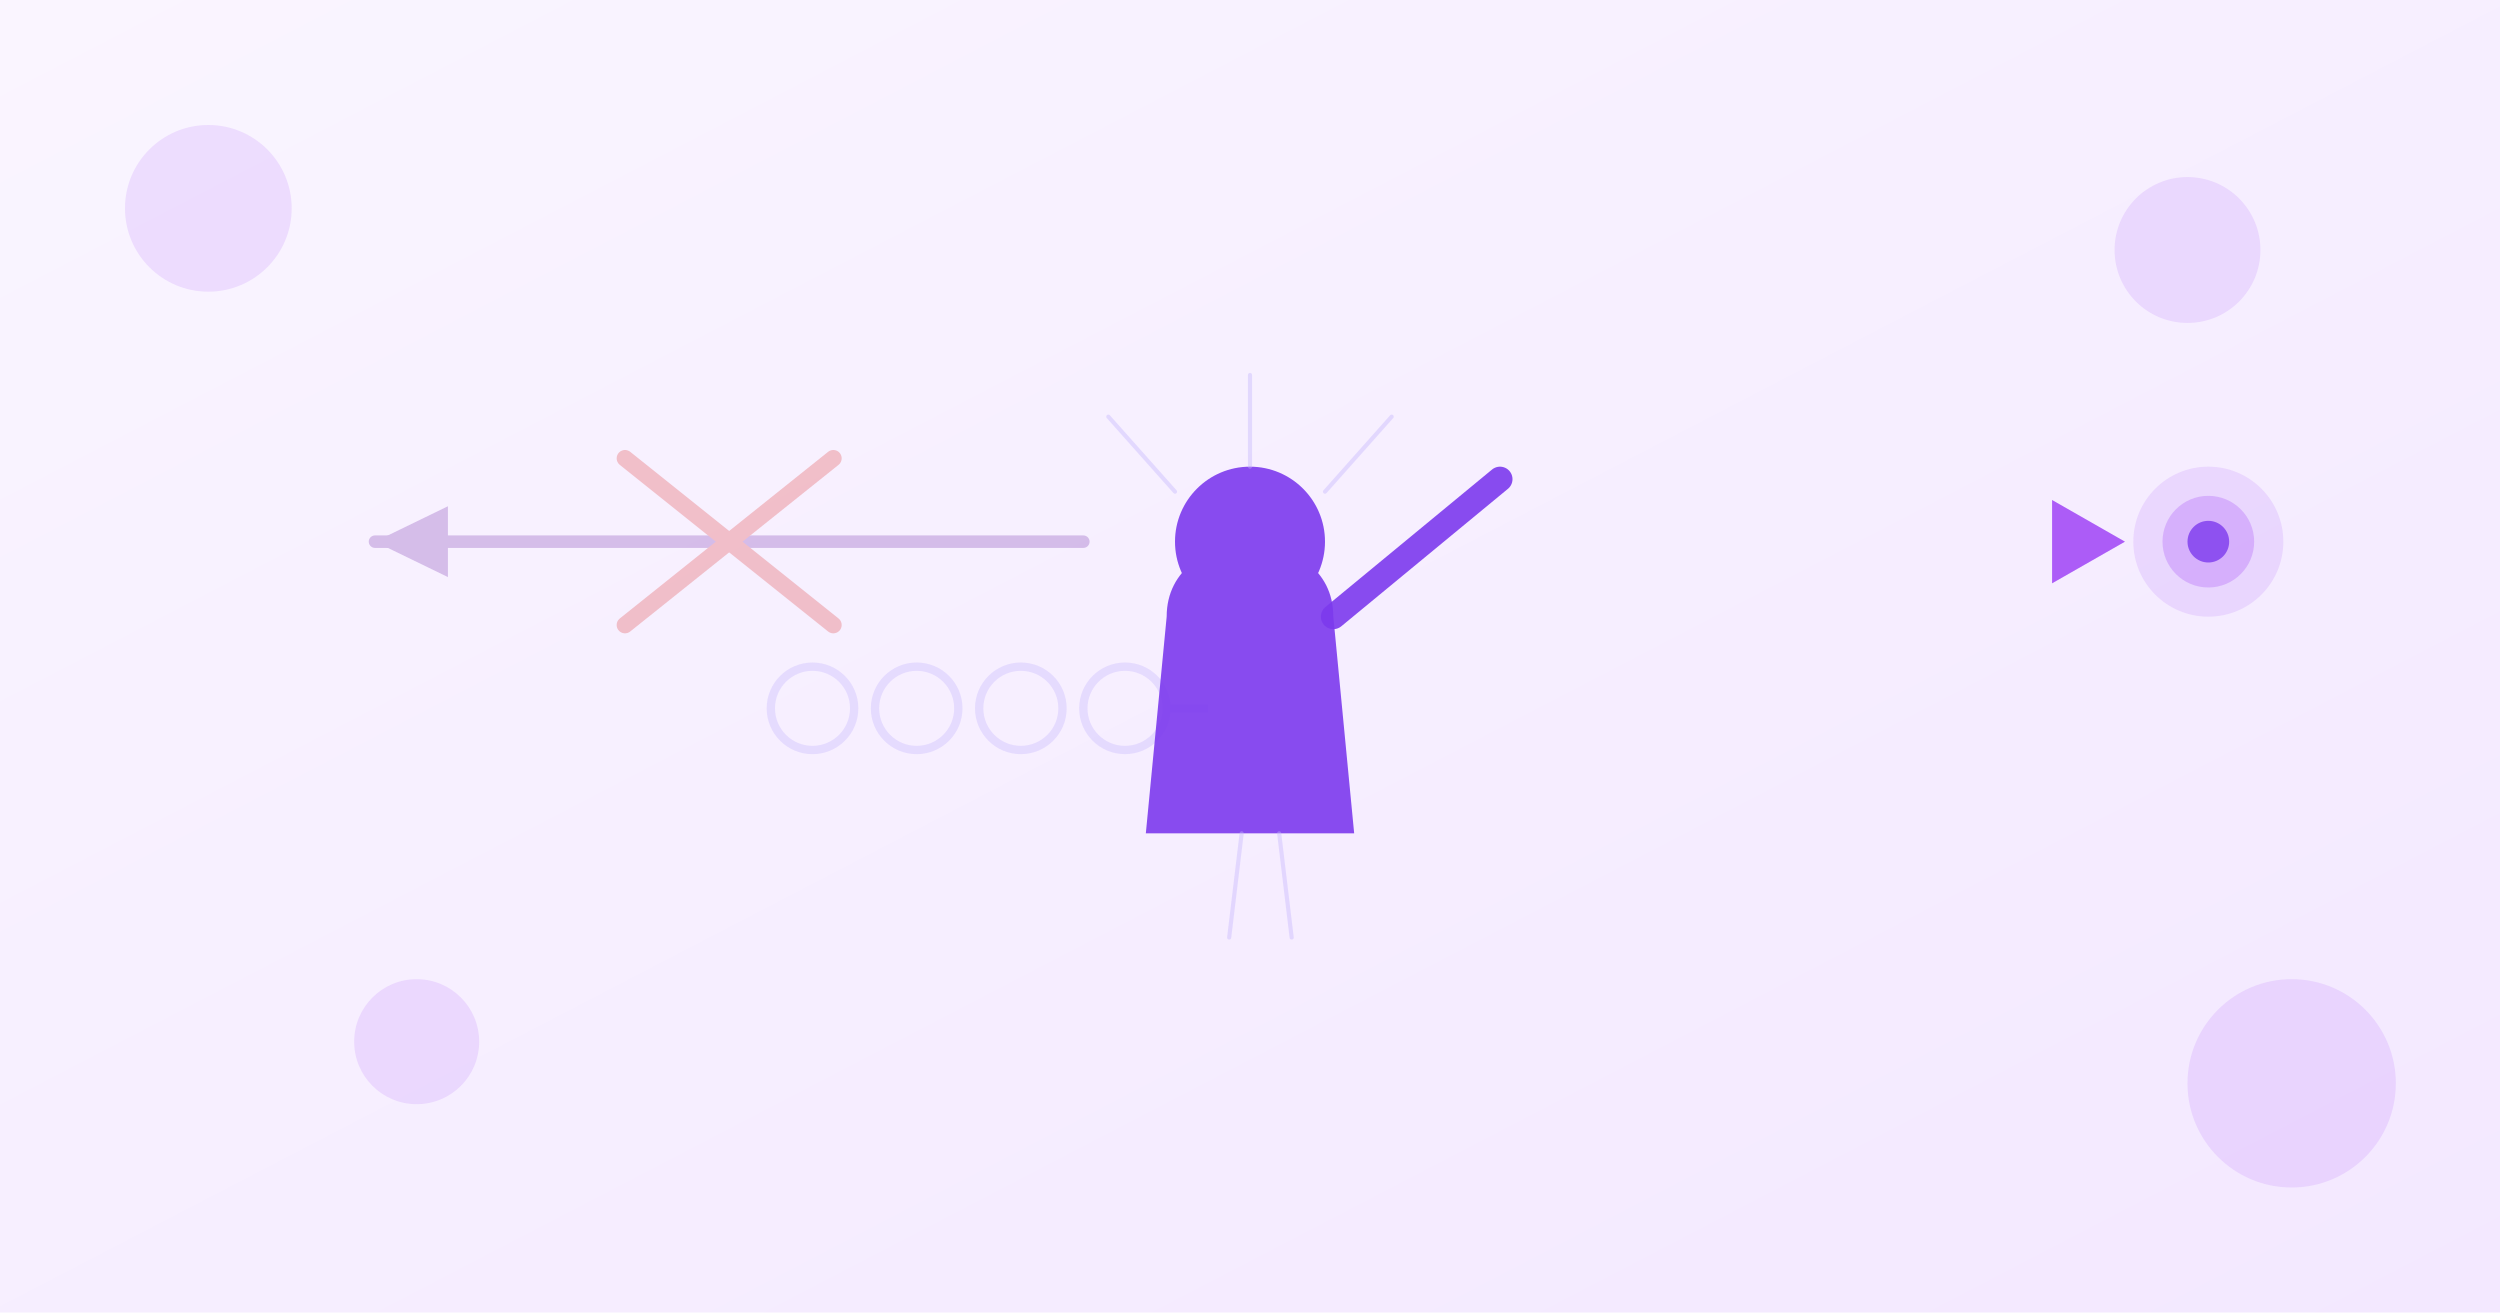
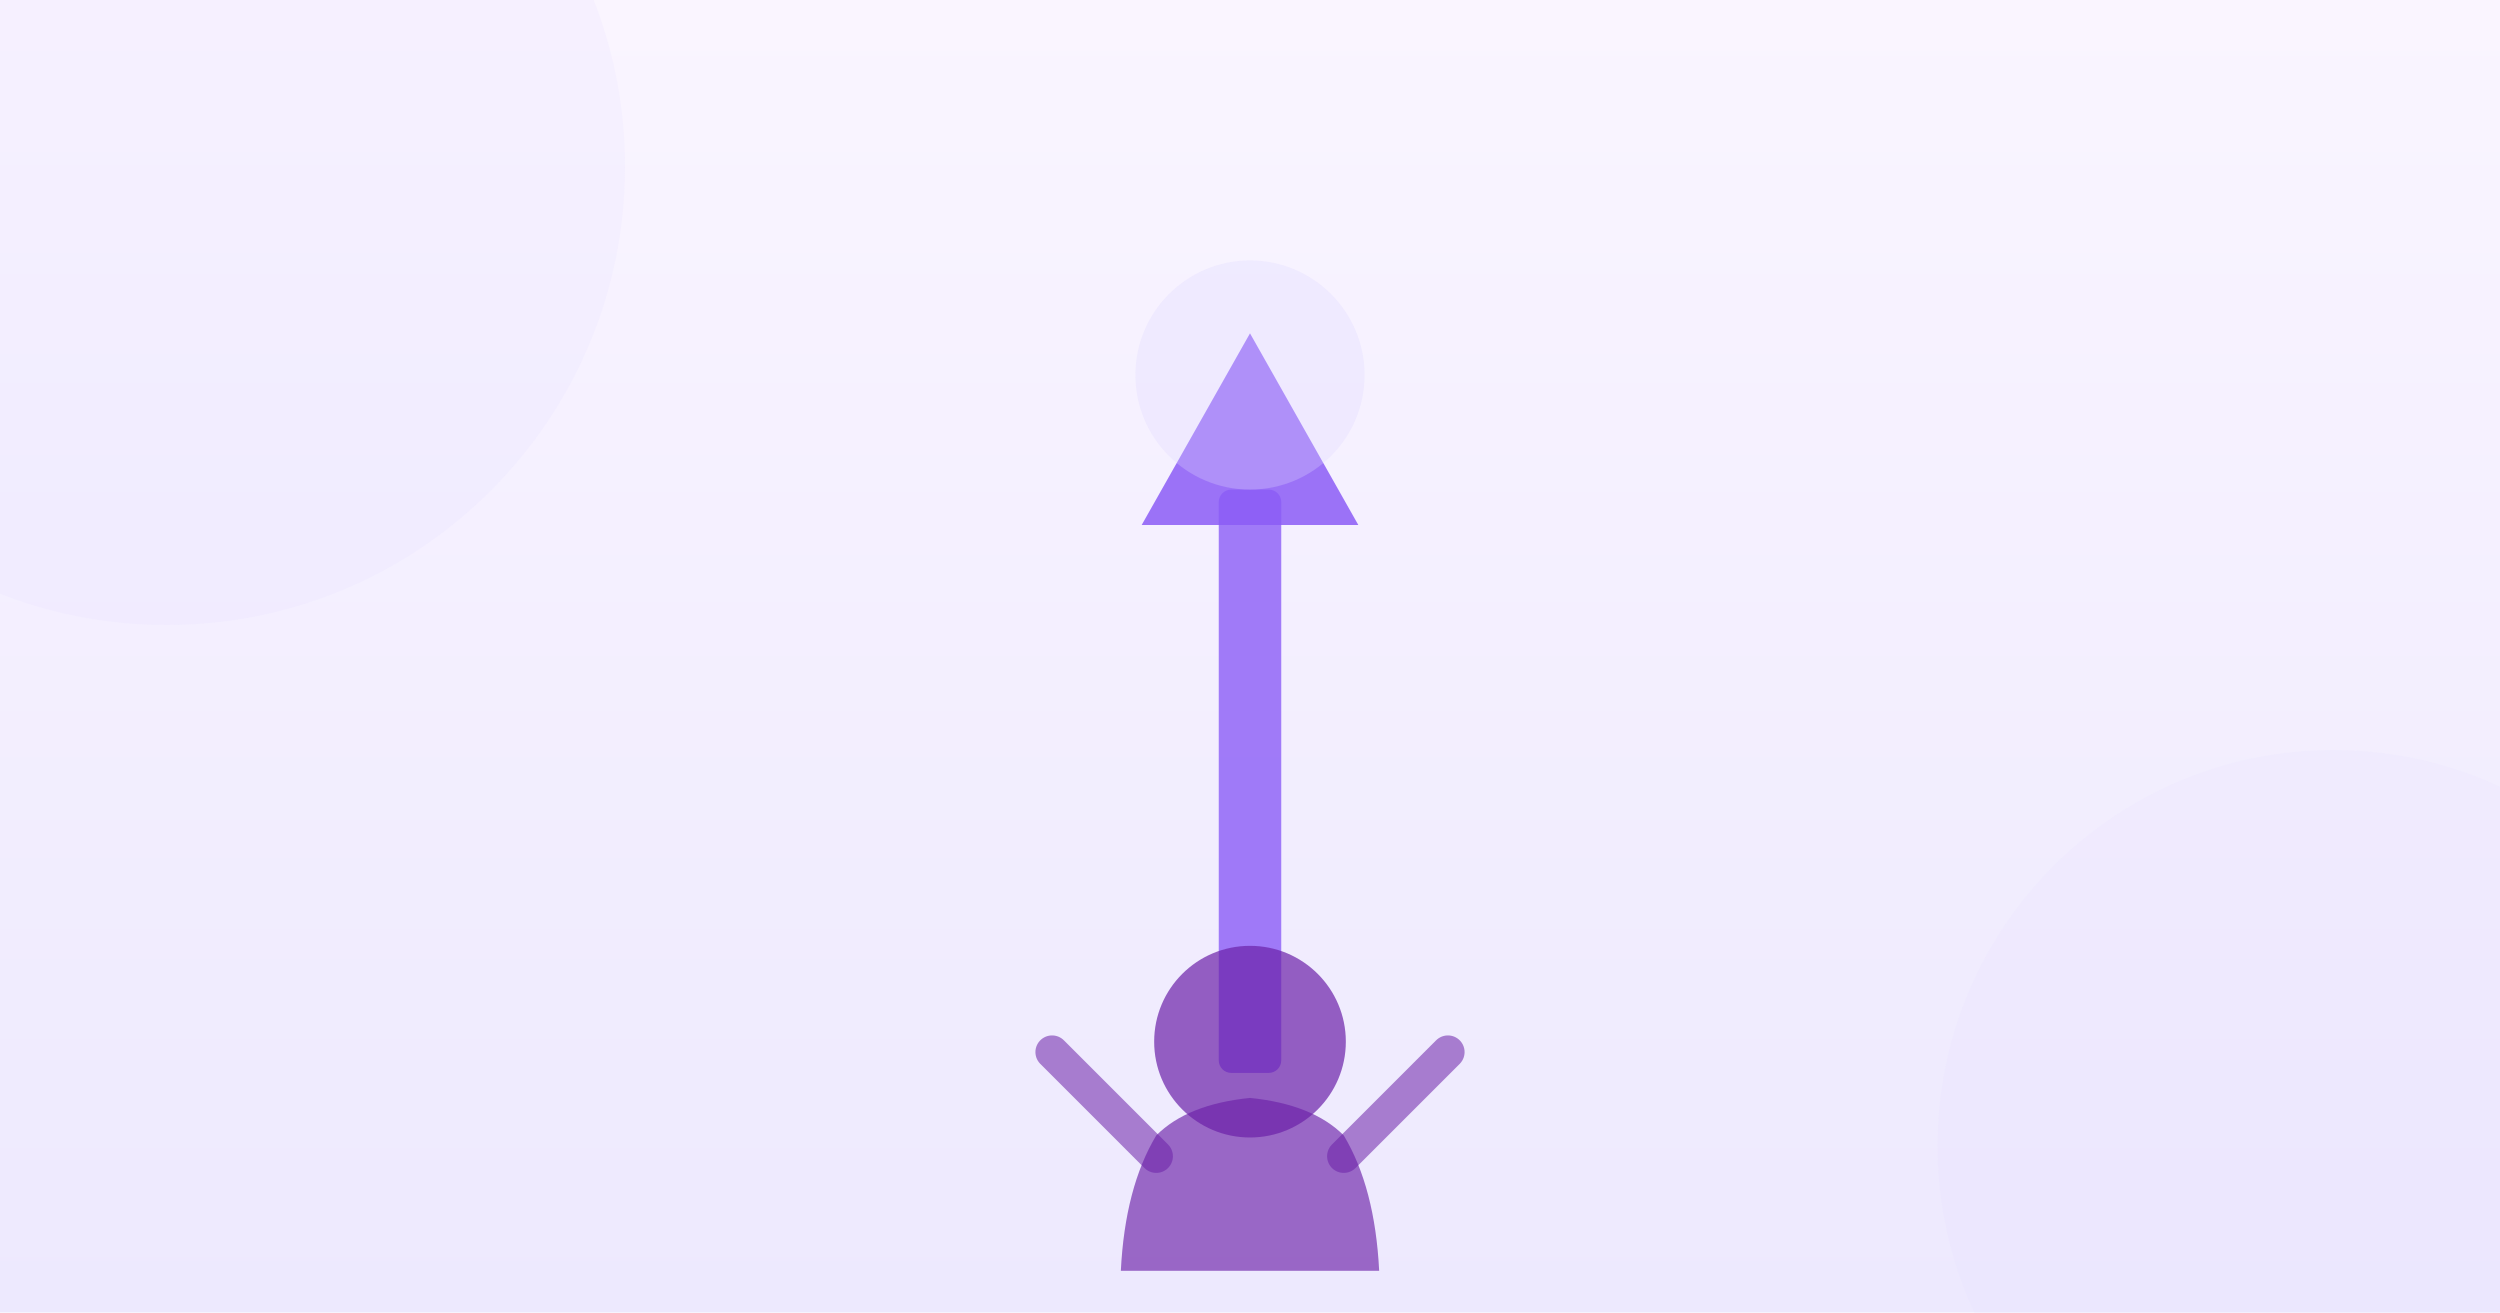
<svg xmlns="http://www.w3.org/2000/svg" width="1200" height="630" viewBox="0 0 1200 630">
  <defs>
-     <linearGradient id="bgGrad" x1="0" y1="0" x2="1" y2="1">
+     <linearGradient id="bg" x1="0" y1="0" x2="0" y2="1">
      <stop offset="0%" stop-color="#faf5ff" />
-       <stop offset="100%" stop-color="#f3e8ff" />
-     </linearGradient>
-     <linearGradient id="arrowGrad" x1="0" y1="0" x2="1" y2="0">
-       <stop offset="0%" stop-color="#7c3aed" />
-       <stop offset="100%" stop-color="#a855f7" />
+       <stop offset="100%" stop-color="#ede9fe" />
    </linearGradient>
  </defs>
-   <rect width="1200" height="630" fill="url(#bgGrad)" />
-   <g opacity="0.25">
-     <line x1="520" y1="260" x2="180" y2="260" stroke="#6b21a8" stroke-width="6" stroke-linecap="round" />
-     <polygon points="180,260 215,243 215,277" fill="#6b21a8" />
-     <line x1="300" y1="220" x2="400" y2="300" stroke="#dc2626" stroke-width="8" stroke-linecap="round" />
-     <line x1="400" y1="220" x2="300" y2="300" stroke="#dc2626" stroke-width="8" stroke-linecap="round" />
-   </g>
-   <g fill="none" stroke="#c4b5fd" stroke-width="4" opacity="0.35">
-     <circle cx="540" cy="340" r="20" />
-     <circle cx="490" cy="340" r="20" />
-     <circle cx="440" cy="340" r="20" />
-     <circle cx="390" cy="340" r="20" />
-     <line x1="560" y1="340" x2="580" y2="340" />
-   </g>
-   <g fill="#7c3aed" opacity="0.9">
-     <circle cx="600" cy="260" r="36" />
-     <path d="M 560 296 C 560 250 640 250 640 296 L 650 400 L 550 400 Z" />
-   </g>
-   <g fill="#7c3aed" opacity="0.9">
-     <line x1="640" y1="296" x2="720" y2="230" stroke="#7c3aed" stroke-width="12" stroke-linecap="round" />
-   </g>
-   <g opacity="0.95">
-     <line x1="680" y1="260" x2="1020" y2="260" stroke="url(#arrowGrad)" stroke-width="8" stroke-linecap="round" />
-     <polygon points="1020,260 985,240 985,280" fill="#a855f7" />
-   </g>
-   <circle cx="1060" cy="260" r="36" fill="#a855f7" opacity="0.15" />
-   <circle cx="1060" cy="260" r="22" fill="#a855f7" opacity="0.3" />
-   <circle cx="1060" cy="260" r="10" fill="#7c3aed" opacity="0.8" />
-   <g stroke="#c4b5fd" stroke-width="2" stroke-linecap="round" opacity="0.4">
-     <line x1="600" y1="224" x2="600" y2="180" />
-     <line x1="564" y1="236" x2="532" y2="200" />
-     <line x1="636" y1="236" x2="668" y2="200" />
-     <line x1="596" y1="400" x2="590" y2="450" />
-     <line x1="614" y1="400" x2="620" y2="450" />
-   </g>
-   <g fill="#a855f7" opacity="0.15">
-     <circle cx="100" cy="100" r="40" />
-     <circle cx="1100" cy="520" r="50" />
-     <circle cx="200" cy="500" r="30" />
-     <circle cx="1050" cy="120" r="35" />
-   </g>
+   <rect width="1200" height="630" fill="url(#bg)" />
+   <circle cx="80" cy="80" r="220" fill="#ddd6fe" opacity="0.15" />
+   <circle cx="1120" cy="550" r="190" fill="#ddd6fe" opacity="0.12" />
+   <rect x="585" y="235" width="30" height="280" rx="6" fill="#8b5cf6" opacity="0.80" />
+   <polygon points="600,160 548,252 652,252" fill="#8b5cf6" opacity="0.85" />
+   <circle cx="600" cy="500" r="46" fill="#6b21a8" opacity="0.70" />
+   <path d="M 555,545 Q 540,570 538,610 L 662,610 Q 660,570 645,545 Q 630,530 600,527 Q 570,530 555,545 Z" fill="#6b21a8" opacity="0.65" />
+   <line x1="555" y1="555" x2="505" y2="505" stroke="#6b21a8" stroke-width="16" stroke-linecap="round" opacity="0.55" />
+   <line x1="645" y1="555" x2="695" y2="505" stroke="#6b21a8" stroke-width="16" stroke-linecap="round" opacity="0.55" />
+   <circle cx="600" cy="180" r="55" fill="#ddd6fe" opacity="0.30" />
</svg>
